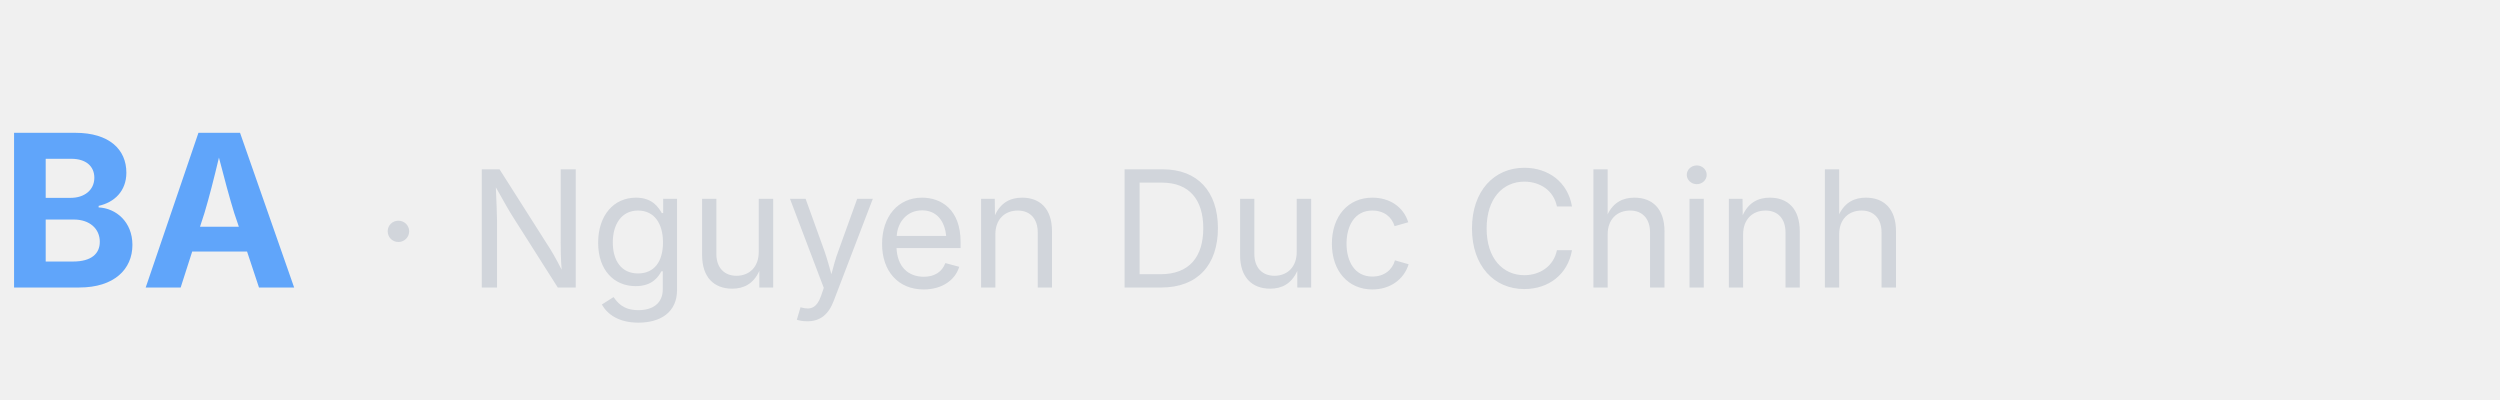
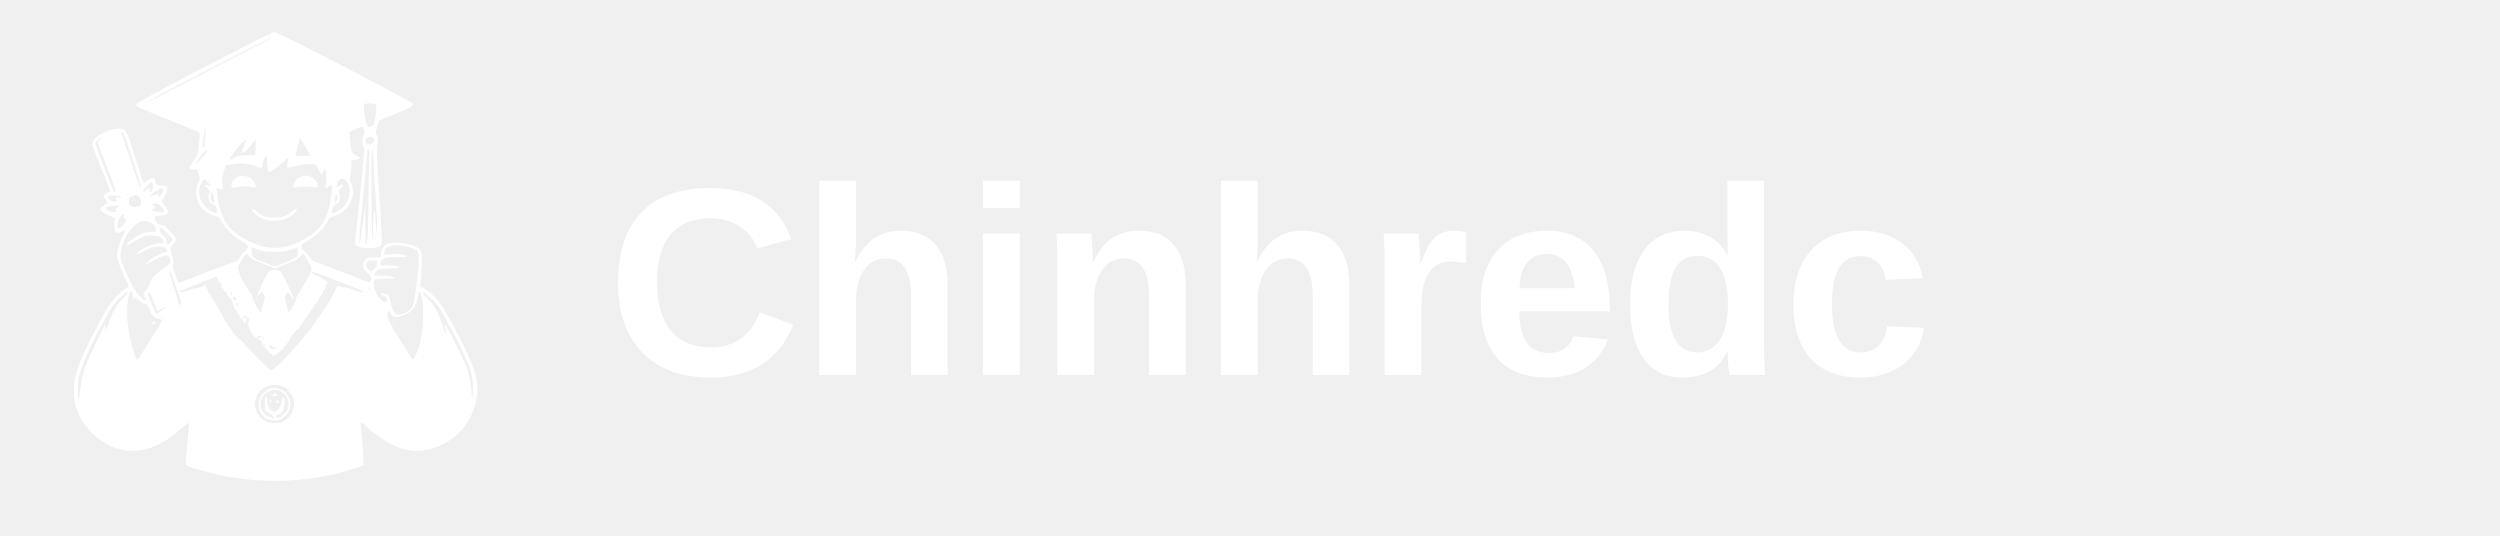
- <svg xmlns="http://www.w3.org/2000/svg" viewBox="0 0 200 32" width="200" height="32">
-   <text x="0" y="23" font-family="Inter, Arial, sans-serif" font-size="17" font-weight="700" fill="#60A5FA">BA</text>
-   <text x="30" y="23" font-family="Inter, Arial, sans-serif" font-size="13" fill="#D1D5DB"> · Nguyen Duc Chinh</text>
+ <svg xmlns="http://www.w3.org/2000/svg" width="140" height="30" viewBox="0 0 140 30">
+   <g transform="scale(0.04167)">
+     <g transform="translate(0,720) scale(0.1,-0.1)" fill="#FFFFFF" stroke="none">
+       <path d="M3475 6672 c-104 -54 -343 -176 -530 -271 -187 -96 -344 -177 -350 -181 -5 -4 -91 -49 -190 -100 -99 -51 -184 -96 -190 -100 -5 -4 -50 -29 -100 -55 -224 -119 -286 -157 -283 -173 6 -30 38 -44 637 -283 101 -40 192 -80 202 -89 17 -14 17 -22 4 -145 -16 -150 -26 -178 -91 -264 -46 -61 -47 -64 -28 -78 11 -8 36 -13 58 -11 l39 3 12 -50 c6 -28 14 -56 18 -62 4 -6 -5 -37 -20 -69 -48 -106 -32 -233 43 -331 36 -48 119 -100 184 -116 52 -13 57 -17 85 -69 60 -111 166 -213 283 -272 81 -41 93 -87 36 -131 -20 -15 -51 -52 -70 -81 -19 -30 -39 -54 -45 -54 -15 0 -408 -148 -603 -226 -88 -36 -166 -63 -174 -62 -8 2 -28 46 -47 105 -28 83 -33 112 -28 156 4 41 0 68 -16 111 -29 79 -27 101 14 140 52 50 49 87 -12 147 -27 25 -60 60 -74 77 -14 17 -38 33 -52 36 -15 3 -38 8 -53 11 -18 4 -30 18 -43 48 -10 23 -16 47 -14 53 2 7 37 14 79 16 88 6 110 20 99 66 -3 17 -25 52 -47 77 -34 39 -40 50 -30 64 48 68 66 108 66 150 l1 46 -69 1 c-70 2 -86 10 -86 47 0 30 -19 57 -40 57 -10 0 -39 -16 -65 -35 -25 -20 -50 -33 -55 -30 -5 3 -16 31 -25 63 -9 31 -57 183 -106 337 -104 322 -106 325 -197 325 -167 0 -362 -113 -362 -209 0 -13 31 -100 69 -194 140 -346 171 -426 171 -436 0 -6 -12 -14 -27 -17 -58 -14 -68 -45 -33 -102 11 -18 20 -34 20 -37 0 -2 -20 -18 -45 -35 -27 -18 -45 -39 -45 -50 0 -27 60 -69 133 -95 50 -17 61 -25 59 -41 -9 -55 -5 -153 7 -168 18 -21 33 -20 88 5 25 11 47 19 49 16 2 -2 -15 -42 -39 -88 -51 -101 -82 -218 -71 -275 10 -59 51 -168 105 -281 27 -56 49 -106 49 -110 0 -4 -19 -20 -43 -35 -103 -66 -202 -180 -284 -328 -215 -386 -321 -614 -380 -812 -24 -82 -28 -109 -27 -233 0 -148 6 -178 59 -304 75 -180 251 -356 437 -439 119 -54 277 -74 404 -51 187 33 336 112 535 285 53 46 100 84 104 84 8 0 1 -107 -25 -370 -17 -165 -17 -186 -4 -201 8 -9 25 -19 37 -22 12 -3 67 -18 122 -35 577 -175 1168 -201 1770 -77 105 22 208 50 335 92 l115 38 -2 90 c-1 85 -15 255 -33 410 -4 39 -4 74 1 79 4 5 46 -27 96 -74 140 -131 332 -248 468 -284 356 -96 756 103 920 457 101 219 105 428 13 672 -65 171 -305 637 -414 802 -61 91 -150 177 -232 224 l-55 31 7 51 c3 29 9 126 13 217 8 209 1 229 -91 270 -112 51 -307 66 -381 30 -35 -18 -75 -90 -75 -137 0 -42 -12 -48 -88 -44 -76 4 -118 -12 -137 -50 -31 -58 -12 -116 55 -169 43 -34 52 -70 27 -103 -11 -16 -33 -9 -272 86 -143 57 -316 123 -384 147 -118 42 -126 46 -155 89 -35 51 -72 91 -101 107 -16 9 -17 16 -9 44 5 18 18 38 29 44 161 90 255 176 313 284 29 55 38 63 75 73 213 57 329 278 242 461 -16 33 -17 42 -3 114 8 44 13 103 11 132 l-5 52 44 0 c24 0 53 6 63 14 19 14 18 15 -14 33 -88 48 -96 66 -107 229 l-7 100 67 32 c107 51 112 51 127 2 11 -36 10 -45 -4 -70 -22 -36 -23 -146 -3 -169 12 -13 13 -33 6 -101 -5 -47 -14 -143 -20 -215 -15 -169 -67 -676 -80 -785 -25 -204 -25 -206 1 -223 40 -27 161 -41 236 -27 100 17 103 21 103 115 0 72 -10 256 -40 710 -27 419 -28 466 -15 594 6 54 4 67 -13 90 -12 17 -17 33 -12 42 4 8 13 45 21 82 7 37 18 71 23 76 6 4 88 38 181 76 315 126 324 135 195 201 -30 15 -89 46 -130 69 -41 23 -129 70 -195 105 -66 34 -125 66 -131 71 -6 4 -107 57 -225 117 -118 60 -275 141 -349 179 -361 189 -734 373 -753 373 -12 -1 -107 -45 -212 -98z m161 9 c-3 -5 -88 -51 -188 -101 -101 -51 -244 -124 -318 -163 -74 -38 -220 -113 -325 -167 -104 -54 -206 -106 -225 -117 -36 -20 -186 -99 -422 -222 -76 -39 -143 -71 -150 -71 -18 0 119 76 552 303 268 140 1068 547 1077 547 2 0 2 -4 -1 -9z m197 -38 c-7 -2 -19 -2 -25 0 -7 3 -2 5 12 5 14 0 19 -2 13 -5z m34 -19 c-3 -3 -12 -4 -19 -1 -8 3 -5 6 6 6 11 1 17 -2 13 -5z m1110 -596 c-3 -7 -5 -2 -5 12 0 14 2 19 5 13 2 -7 2 -19 0 -25z m74 -234 c24 -29 -20 -296 -48 -287 -6 2 -14 -1 -18 -6 -11 -19 -41 -12 -53 12 -12 26 -17 50 -36 177 -10 67 -12 98 -4 107 16 20 142 17 159 -3z m-2293 -430 c-4 -101 -8 -128 -22 -142 -17 -16 -17 -13 -11 53 4 39 11 88 16 110 5 22 9 55 9 73 0 17 3 32 6 32 4 0 5 -57 2 -126z m-1102 48 c14 -9 234 -675 234 -707 0 -54 -32 26 -133 333 -63 191 -118 355 -122 365 -7 18 2 22 21 9z m3364 -73 c25 -46 -4 -79 -71 -79 -32 0 -45 34 -29 74 8 22 16 26 49 26 31 0 43 -5 51 -21z m-3660 -2 c-9 -7 -23 -22 -32 -35 -15 -22 -14 -29 24 -125 22 -56 53 -136 68 -177 16 -41 53 -140 84 -220 33 -88 51 -149 45 -154 -5 -5 -11 -7 -15 -4 -10 11 -254 636 -254 653 0 8 19 28 42 45 39 29 70 43 38 17z m2754 -126 c31 -51 56 -97 56 -100 0 -4 -45 -7 -101 -6 -95 0 -100 1 -95 20 4 19 45 173 53 204 5 18 10 10 87 -118z m-839 19 c-19 -46 -33 -85 -31 -88 8 -7 62 27 92 60 17 18 46 54 64 81 18 26 35 47 36 47 1 0 1 -51 0 -112 -3 -104 -5 -113 -22 -109 -11 2 -57 4 -104 5 -76 1 -92 -3 -152 -31 -38 -18 -68 -28 -68 -23 0 35 207 288 217 264 2 -6 -12 -48 -32 -94z m1689 -115 c-4 -27 -9 -243 -10 -480 -4 -502 -13 -706 -31 -713 -10 -3 -13 56 -15 270 -1 150 -3 255 -5 233 -1 -22 -7 -71 -12 -110 -6 -38 -18 -135 -27 -215 -9 -80 -21 -149 -26 -155 -14 -15 -9 100 12 311 24 234 38 365 50 489 5 50 14 151 20 225 5 74 13 157 16 184 6 46 7 49 21 30 11 -14 13 -32 7 -69z m-2196 33 c-26 -47 -123 -156 -132 -148 -3 3 15 35 40 70 77 111 139 163 92 78z m2254 -150 c4 -95 12 -240 18 -323 25 -377 29 -456 28 -550 l-1 -100 -7 70 c-4 39 -11 122 -15 185 -12 160 -24 104 -33 -155 -6 -190 -7 -195 -13 -100 -3 55 -7 340 -7 634 -1 403 1 532 10 523 7 -7 14 -78 20 -184z m-1430 7 c2 -57 8 -109 14 -115 15 -15 111 50 199 133 38 36 71 64 73 62 3 -2 -1 -24 -7 -49 -6 -25 -11 -57 -11 -71 0 -22 3 -26 18 -20 95 40 332 64 365 37 8 -7 25 -37 38 -67 27 -62 49 -68 64 -17 16 55 26 41 41 -62 4 -30 2 -69 -6 -102 -7 -30 -10 -57 -7 -61 4 -3 25 6 47 21 l40 26 0 -54 c0 -88 -37 -280 -71 -365 -58 -148 -164 -249 -364 -347 -130 -64 -209 -84 -328 -84 -123 0 -214 23 -342 85 -287 141 -387 285 -436 628 -7 48 -10 90 -7 93 4 3 21 -2 38 -11 42 -22 51 -10 39 45 -12 53 1 142 33 225 17 44 24 54 39 50 10 -3 43 1 73 8 89 24 255 4 339 -40 40 -20 57 -11 57 34 0 37 35 123 50 123 4 0 9 -47 12 -105z m1058 -235 c83 -89 58 -266 -50 -364 -43 -39 -118 -78 -132 -70 -26 16 10 104 50 122 49 21 65 81 40 149 -12 33 -11 35 26 67 47 39 34 59 -19 30 -19 -10 -37 -16 -39 -13 -11 11 16 79 37 94 32 22 56 18 87 -15z m-1850 -26 c45 -49 48 -66 6 -39 -15 10 -33 14 -43 10 -16 -6 -13 -11 20 -39 36 -33 47 -59 27 -71 -5 -3 -10 -26 -10 -50 0 -48 37 -105 68 -105 21 0 39 -27 47 -74 7 -32 5 -36 -14 -36 -53 0 -159 85 -195 156 -28 57 -37 119 -25 176 11 50 50 118 68 118 5 0 27 -21 51 -46z m-745 -26 c7 -43 -7 -92 -28 -96 -13 -3 -17 4 -17 28 l0 32 -39 -31 c-46 -37 -51 -38 -44 -10 7 25 90 109 108 109 8 0 17 -14 20 -32z m140 -58 c3 -5 -4 -29 -15 -54 -24 -49 -50 -68 -50 -36 0 24 -11 25 -69 4 -24 -8 -45 -13 -48 -11 -5 6 93 78 127 94 31 15 47 16 55 3z m681 -127 c7 -61 -1 -78 -22 -48 -21 29 -27 60 -19 102 6 35 8 36 20 19 8 -10 17 -43 21 -73z m-1251 20 c18 -13 15 -14 -27 -8 -51 8 -57 1 -38 -36 10 -17 7 -19 -23 -19 -24 0 -41 8 -62 30 -31 32 -27 45 15 53 39 6 113 -5 135 -20z m240 5 c35 -31 43 -86 17 -117 -15 -19 -28 -24 -65 -24 -65 0 -89 23 -85 82 3 41 7 48 38 63 46 23 64 23 95 -4z m2670 3 c3 -11 -2 -37 -12 -58 l-17 -38 -4 44 c-4 47 2 71 17 71 5 0 12 -9 16 -19z m-2387 -118 c13 -8 32 -28 42 -46 18 -29 18 -32 3 -41 -9 -4 -43 -6 -76 -2 -67 7 -92 26 -52 39 32 11 31 21 0 46 l-26 20 23 4 c29 5 57 -1 86 -20z m-570 -26 c-34 -28 -36 -47 -5 -48 17 -1 15 -3 -11 -12 -27 -8 -45 -7 -88 8 -55 19 -68 37 -36 51 18 8 99 20 142 22 l25 1 -27 -22z m88 -122 c-5 -18 -1 -27 13 -35 17 -9 18 -14 9 -41 -11 -32 -84 -93 -99 -83 -17 10 -9 88 11 122 28 46 43 61 59 62 9 0 11 -7 7 -25z m345 -79 c48 -20 81 -58 82 -97 l2 -33 -73 -3 c-59 -1 -85 -8 -145 -37 -73 -35 -188 -128 -175 -141 4 -4 29 7 55 24 26 18 81 48 121 68 63 32 82 36 150 37 87 1 133 -14 157 -51 25 -38 14 -49 -61 -57 -75 -8 -142 -33 -224 -84 -52 -33 -73 -52 -65 -60 2 -2 51 20 109 49 100 50 109 52 186 53 74 1 83 -1 101 -23 22 -27 24 -40 7 -45 -84 -22 -197 -81 -252 -133 -50 -46 -13 -36 100 27 120 67 162 75 188 38 9 -12 16 -37 16 -54 0 -35 1 -34 -123 -125 -102 -75 -134 -111 -153 -174 -10 -31 -33 -74 -52 -96 l-34 -40 16 -42 c20 -54 20 -56 -4 -50 -44 12 -124 117 -192 255 -88 177 -129 288 -129 352 -1 64 41 196 82 261 107 169 204 225 310 181z m196 -108 c15 -18 47 -51 71 -73 23 -22 42 -46 42 -52 0 -20 -41 -63 -61 -63 -14 0 -19 7 -19 25 0 37 -25 80 -60 105 -23 17 -30 29 -30 56 0 44 19 44 57 2z m3222 -213 c56 -7 149 -40 172 -61 10 -9 21 -35 24 -59 15 -99 -40 -586 -77 -685 -32 -85 -194 -154 -240 -102 -24 26 -47 87 -59 158 -14 78 -31 100 -86 109 -35 6 -43 4 -43 -9 0 -9 12 -18 28 -22 40 -10 52 -23 52 -55 0 -22 -5 -29 -19 -29 -63 0 -149 124 -158 230 -7 79 4 85 159 85 72 0 118 4 118 10 1 15 -54 25 -163 29 -54 2 -100 6 -103 9 -3 2 1 16 7 30 19 42 80 59 214 61 69 0 115 5 115 11 -1 17 -51 25 -157 27 -98 1 -103 2 -103 22 0 12 7 31 15 43 26 36 79 48 222 48 105 0 130 2 120 12 -22 22 -157 37 -228 26 -36 -6 -68 -7 -73 -2 -15 14 12 87 37 101 24 13 116 26 157 22 14 -2 45 -6 69 -9z m-1922 -62 c41 -12 96 -17 188 -17 118 0 138 3 218 30 l87 30 0 -55 c0 -31 -4 -61 -8 -67 -8 -13 -117 -74 -132 -74 -6 0 -29 -9 -53 -19 -98 -45 -112 -47 -164 -24 -26 12 -75 31 -108 43 -86 32 -125 52 -141 75 -14 19 -20 106 -8 117 3 3 18 -1 34 -8 16 -8 55 -22 87 -31z m-169 -68 c12 -27 128 -87 251 -129 40 -14 80 -31 87 -37 11 -9 31 -4 86 19 40 17 109 45 153 62 59 23 90 42 118 72 22 24 41 38 46 32 26 -28 93 -143 102 -176 9 -37 7 -46 -36 -131 -26 -51 -73 -132 -106 -180 -32 -49 -59 -97 -59 -108 0 -39 -89 -193 -104 -178 -3 3 -16 49 -28 103 -22 96 -22 98 -3 133 l19 35 21 -25 c11 -13 28 -39 37 -56 10 -18 22 -29 28 -26 6 4 3 16 -9 31 -11 14 -27 49 -37 77 -24 72 -104 234 -131 263 -18 20 -32 24 -82 24 -55 0 -61 -3 -87 -32 -41 -49 -144 -278 -144 -322 0 -6 11 6 25 27 14 20 27 37 30 37 2 0 13 -15 24 -34 l21 -34 -27 -107 -28 -107 -22 28 c-33 42 -97 170 -90 182 4 5 -8 29 -27 53 -79 104 -166 280 -166 335 0 41 91 194 115 194 7 0 17 -11 23 -25z m1726 -108 c-1 -29 -10 -47 -35 -73 -40 -41 -51 -42 -78 -7 -31 38 -36 69 -17 99 16 23 22 25 74 22 l57 -3 -1 -38z m-1914 -37 c0 -13 -35 -35 -90 -56 -25 -10 -52 -26 -61 -36 -9 -10 -24 -18 -33 -18 -9 0 -16 -4 -16 -10 0 -5 -6 -10 -14 -10 -8 0 -17 -4 -20 -8 -8 -13 41 -97 54 -94 7 1 9 -5 5 -18 -4 -13 2 -28 19 -47 14 -15 26 -34 26 -41 0 -9 6 -12 15 -8 11 4 15 -2 15 -25 0 -17 4 -28 8 -25 5 3 15 -7 23 -22 8 -15 22 -33 32 -40 9 -7 15 -18 12 -23 -4 -5 -3 -15 2 -21 4 -7 8 -19 9 -26 2 -8 8 -21 16 -30 7 -10 19 -28 26 -41 8 -13 23 -40 34 -60 11 -20 24 -38 28 -41 4 -3 17 -20 28 -39 l20 -33 13 23 c7 13 14 30 15 37 3 18 -30 34 -43 21 -8 -8 -13 -7 -17 0 -4 6 0 11 8 11 9 0 16 5 16 10 0 6 6 10 13 10 19 0 69 -58 57 -65 -15 -9 -12 -27 3 -19 9 5 9 3 -1 -7 -11 -12 -14 -12 -23 1 -7 11 -8 6 -3 -15 4 -16 10 -34 14 -40 4 -5 11 -24 14 -42 7 -29 80 -123 97 -123 4 0 9 9 12 20 4 14 12 19 31 18 32 -3 33 -6 2 -18 -25 -9 -30 -44 -8 -46 7 -1 17 -2 22 -3 6 0 10 -12 10 -26 0 -27 15 -47 98 -131 57 -57 72 -59 104 -16 7 9 26 24 42 32 16 8 34 24 40 35 6 11 18 27 26 35 18 17 45 58 75 112 22 41 81 108 94 108 9 0 81 102 81 116 0 5 15 26 34 46 18 20 42 55 52 77 11 22 27 43 37 46 9 4 17 15 17 25 0 10 12 28 26 39 15 12 23 21 19 21 -4 0 -1 7 6 16 7 9 14 22 15 28 1 7 13 25 28 41 14 15 26 36 26 47 0 10 9 28 21 43 11 15 18 33 15 41 -3 10 1 15 11 15 9 0 13 3 10 7 -4 3 -2 12 4 19 9 10 4 16 -17 26 -16 7 -36 20 -44 28 -8 9 -40 26 -70 39 -61 26 -80 38 -80 53 0 13 1 12 195 -60 255 -95 495 -193 495 -202 0 -20 -20 -16 -119 21 -58 22 -112 37 -122 34 -10 -3 -34 1 -54 9 -21 9 -41 14 -45 11 -9 -6 -24 -32 -72 -130 -17 -33 -41 -74 -54 -92 -13 -17 -24 -36 -24 -42 0 -6 -3 -11 -8 -11 -4 0 -14 -15 -21 -32 -8 -18 -27 -46 -43 -63 -15 -16 -31 -38 -34 -47 -3 -10 -10 -18 -15 -18 -5 0 -9 -5 -9 -11 0 -11 -46 -80 -84 -126 -33 -40 -82 -102 -108 -134 -15 -19 -42 -51 -60 -70 -18 -19 -67 -73 -108 -119 -126 -140 -216 -225 -248 -235 -21 -6 -46 17 -208 181 -101 103 -186 196 -190 206 -3 10 -12 18 -19 18 -8 0 -24 14 -37 30 -12 17 -28 30 -36 30 -8 0 -12 6 -8 15 3 9 0 15 -10 15 -8 0 -13 4 -10 8 2 4 -15 30 -39 57 -25 28 -45 57 -45 66 0 9 -7 19 -15 23 -8 3 -14 9 -13 13 2 11 -35 87 -44 91 -5 2 -8 10 -8 18 0 8 -4 14 -9 14 -5 0 -13 10 -17 23 -4 12 -24 48 -45 79 -22 31 -44 69 -49 83 -5 14 -17 28 -25 31 -8 4 -15 12 -15 20 0 8 -4 22 -9 32 -5 9 -15 32 -21 50 -12 31 -44 45 -52 22 -2 -6 -27 -13 -57 -15 -48 -3 -134 -30 -183 -56 -23 -12 -68 -12 -68 0 0 5 6 11 13 14 6 3 96 39 198 80 102 42 230 91 285 110 54 19 115 42 134 51 41 18 60 20 60 6z m-803 -220 c77 -218 96 -281 85 -292 -13 -13 -32 -2 -32 20 0 9 -30 105 -66 214 -40 121 -63 205 -59 216 8 20 6 24 72 -158z m713 -40 c0 -5 -2 -10 -4 -10 -3 0 -8 5 -11 10 -3 6 -1 10 4 10 6 0 11 -4 11 -10z m1910 -29 c0 -5 3 -18 6 -28 5 -16 4 -16 -10 1 -18 23 -20 36 -6 36 6 0 10 -4 10 -9z m697 -117 c27 -91 24 -392 -5 -534 -12 -58 -25 -118 -30 -135 -14 -44 -62 -158 -74 -173 -13 -15 -30 9 -128 177 -38 64 -79 130 -93 146 -32 39 -90 145 -117 214 -18 46 -19 59 -9 83 15 37 22 35 42 -7 23 -48 53 -58 119 -38 168 49 223 116 253 307 8 49 20 38 42 -40z m-3947 55 c0 -6 -30 -41 -66 -77 -96 -98 -131 -161 -205 -367 -28 -78 -28 -79 -29 -37 0 23 -3 42 -8 42 -11 0 -203 -399 -255 -530 -44 -112 -68 -216 -81 -353 -10 -107 -15 -126 -22 -102 -15 51 -10 224 10 300 43 166 154 415 327 735 104 193 157 266 253 347 62 54 76 61 76 42z m62 -40 c3 -27 11 -56 17 -62 10 -9 11 -6 6 16 -4 15 -4 27 0 27 4 0 27 -18 52 -40 25 -22 64 -45 85 -52 33 -10 44 -20 64 -61 14 -27 23 -54 21 -60 -6 -19 68 -76 109 -83 21 -3 41 -8 43 -10 8 -7 -94 -183 -118 -204 -3 -3 -15 -21 -25 -40 -33 -60 -178 -290 -186 -295 -20 -12 -76 153 -110 325 -44 223 -42 440 5 578 2 6 11 12 18 12 10 0 16 -16 19 -51z m282 -83 c25 -65 47 -120 50 -123 3 -3 11 -1 18 5 23 18 88 52 101 52 6 0 -13 -17 -43 -37 -30 -20 -61 -44 -68 -52 -11 -14 -14 -13 -30 8 -9 13 -38 76 -64 139 -36 88 -44 119 -36 129 17 21 25 7 72 -121z m1056 117 c0 -10 -4 -25 -10 -33 -6 -10 -9 -5 -8 18 1 33 18 47 18 15z m2638 -42 c96 -80 144 -144 240 -321 180 -334 214 -403 287 -580 56 -136 75 -221 74 -328 -1 -79 -15 -177 -18 -127 -11 183 -28 280 -72 404 -32 89 -271 565 -287 569 -9 3 -10 -2 -3 -20 10 -28 25 -135 18 -128 -3 3 -26 66 -50 140 -61 187 -94 247 -188 344 -43 46 -79 86 -79 90 0 15 23 3 78 -43z m-2918 3 c0 -12 -2 -12 -14 -2 -8 7 -12 16 -9 21 7 11 23 -2 23 -19z m333 -56 c-5 -10 -43 3 -43 16 0 7 5 17 12 24 9 9 14 6 23 -11 7 -12 10 -25 8 -29z m-274 -32 c9 -10 8 -15 -4 -20 -10 -4 -15 1 -15 14 0 24 4 25 19 6z m305 -21 c-4 -8 -12 -15 -20 -15 -20 0 -17 18 4 23 9 3 18 5 19 6 1 0 0 -6 -3 -14z m349 -469 c4 -10 1 -13 -9 -9 -7 3 -14 9 -14 14 0 14 17 10 23 -5z m14 -83 c0 -10 -4 -10 -16 -1 -9 7 -18 13 -20 15 -2 1 5 1 16 0 11 0 20 -7 20 -14z m112 -30 c7 -3 23 0 35 7 19 12 19 11 -2 -13 -24 -25 -30 -27 -69 -13 -16 5 -23 15 -23 33 0 25 1 25 23 9 12 -9 28 -19 36 -23z m127 -531 c49 -25 108 -88 129 -138 46 -111 -9 -260 -118 -320 -45 -25 -63 -29 -132 -29 -70 0 -86 4 -128 28 -85 50 -148 171 -132 255 26 146 138 237 280 228 34 -2 78 -12 101 -24z" />
+       <path d="M3215 4833 c-33 -9 -74 -43 -90 -73 -16 -31 -20 -76 -7 -84 4 -2 39 2 77 10 66 14 111 14 208 -2 31 -5 37 -3 37 11 0 30 -43 95 -76 116 -33 20 -113 32 -149 22z" />
+       <path d="M4032 4819 c-48 -24 -79 -62 -89 -110 l-6 -32 44 8 c59 11 161 11 232 1 l57 -9 0 28 c0 66 -83 135 -161 135 -19 0 -53 -10 -77 -21z" />
+       <path d="M3390 4375 c0 -20 56 -73 105 -98 123 -62 260 -61 390 4 45 23 105 79 105 99 0 21 -38 9 -66 -21 -16 -18 -54 -43 -84 -57 -48 -23 -69 -26 -155 -26 -85 0 -107 3 -149 24 -27 13 -64 39 -82 57 -35 35 -64 43 -64 18z" />
+       <path d="M3435 3190 c-3 -5 -2 -10 4 -10 5 0 13 5 16 10 3 6 2 10 -4 10 -5 0 -13 -4 -16 -10z" />
+       <path d="M5295 2830 c4 -6 11 -8 16 -5 14 9 11 15 -7 15 -8 0 -12 -5 -9 -10z" />
+       <path d="M2052 2869 c-6 -10 -8 -21 -3 -24 14 -8 41 5 41 20 0 21 -26 24 -38 4z" />
+       <path d="M3636 1980 c-48 -15 -106 -62 -132 -106 -37 -63 -36 -156 0 -219 39 -65 93 -98 171 -103 68 -5 108 10 158 57 87 80 91 215 10 312 -41 48 -146 79 -207 59z m127 -34 c93 -41 141 -150 106 -243 -11 -32 -94 -113 -114 -113 -7 0 -21 -3 -30 -6 -13 -5 -16 -2 -13 17 2 17 12 27 33 33 47 14 67 49 76 135 6 65 5 78 -9 89 -15 12 -18 7 -24 -43 -17 -128 -91 -183 -158 -117 -29 30 -47 98 -38 146 4 21 2 23 -16 16 -14 -5 -20 -15 -18 -31 1 -13 3 -53 5 -89 l2 -64 55 -31 c37 -21 56 -38 58 -53 4 -26 -10 -29 -28 -7 -7 9 -20 13 -27 10 -9 -3 -35 15 -64 43 -46 43 -50 52 -56 103 -7 70 8 116 50 157 64 61 139 79 210 48z" />
+       <path d="M3680 1910 c0 -5 -15 -14 -32 -19 -28 -8 -21 -9 42 -9 41 1 65 3 53 5 -12 2 -27 11 -33 19 -14 16 -30 19 -30 4z" />
+       <path d="M3622 1808 c3 -7 13 -15 24 -17 16 -3 17 -1 5 13 -16 19 -34 21 -29 4z" />
+       <path d="M3714 1809 c-8 -14 11 -33 25 -25 16 10 13 36 -3 36 -8 0 -18 -5 -22 -11z" />
+     </g>
+   </g>
+   <text x="34" y="21" font-family="Arial, sans-serif" font-size="15" font-weight="700" fill="#FFFFFF">Chinhredc</text>
</svg>
